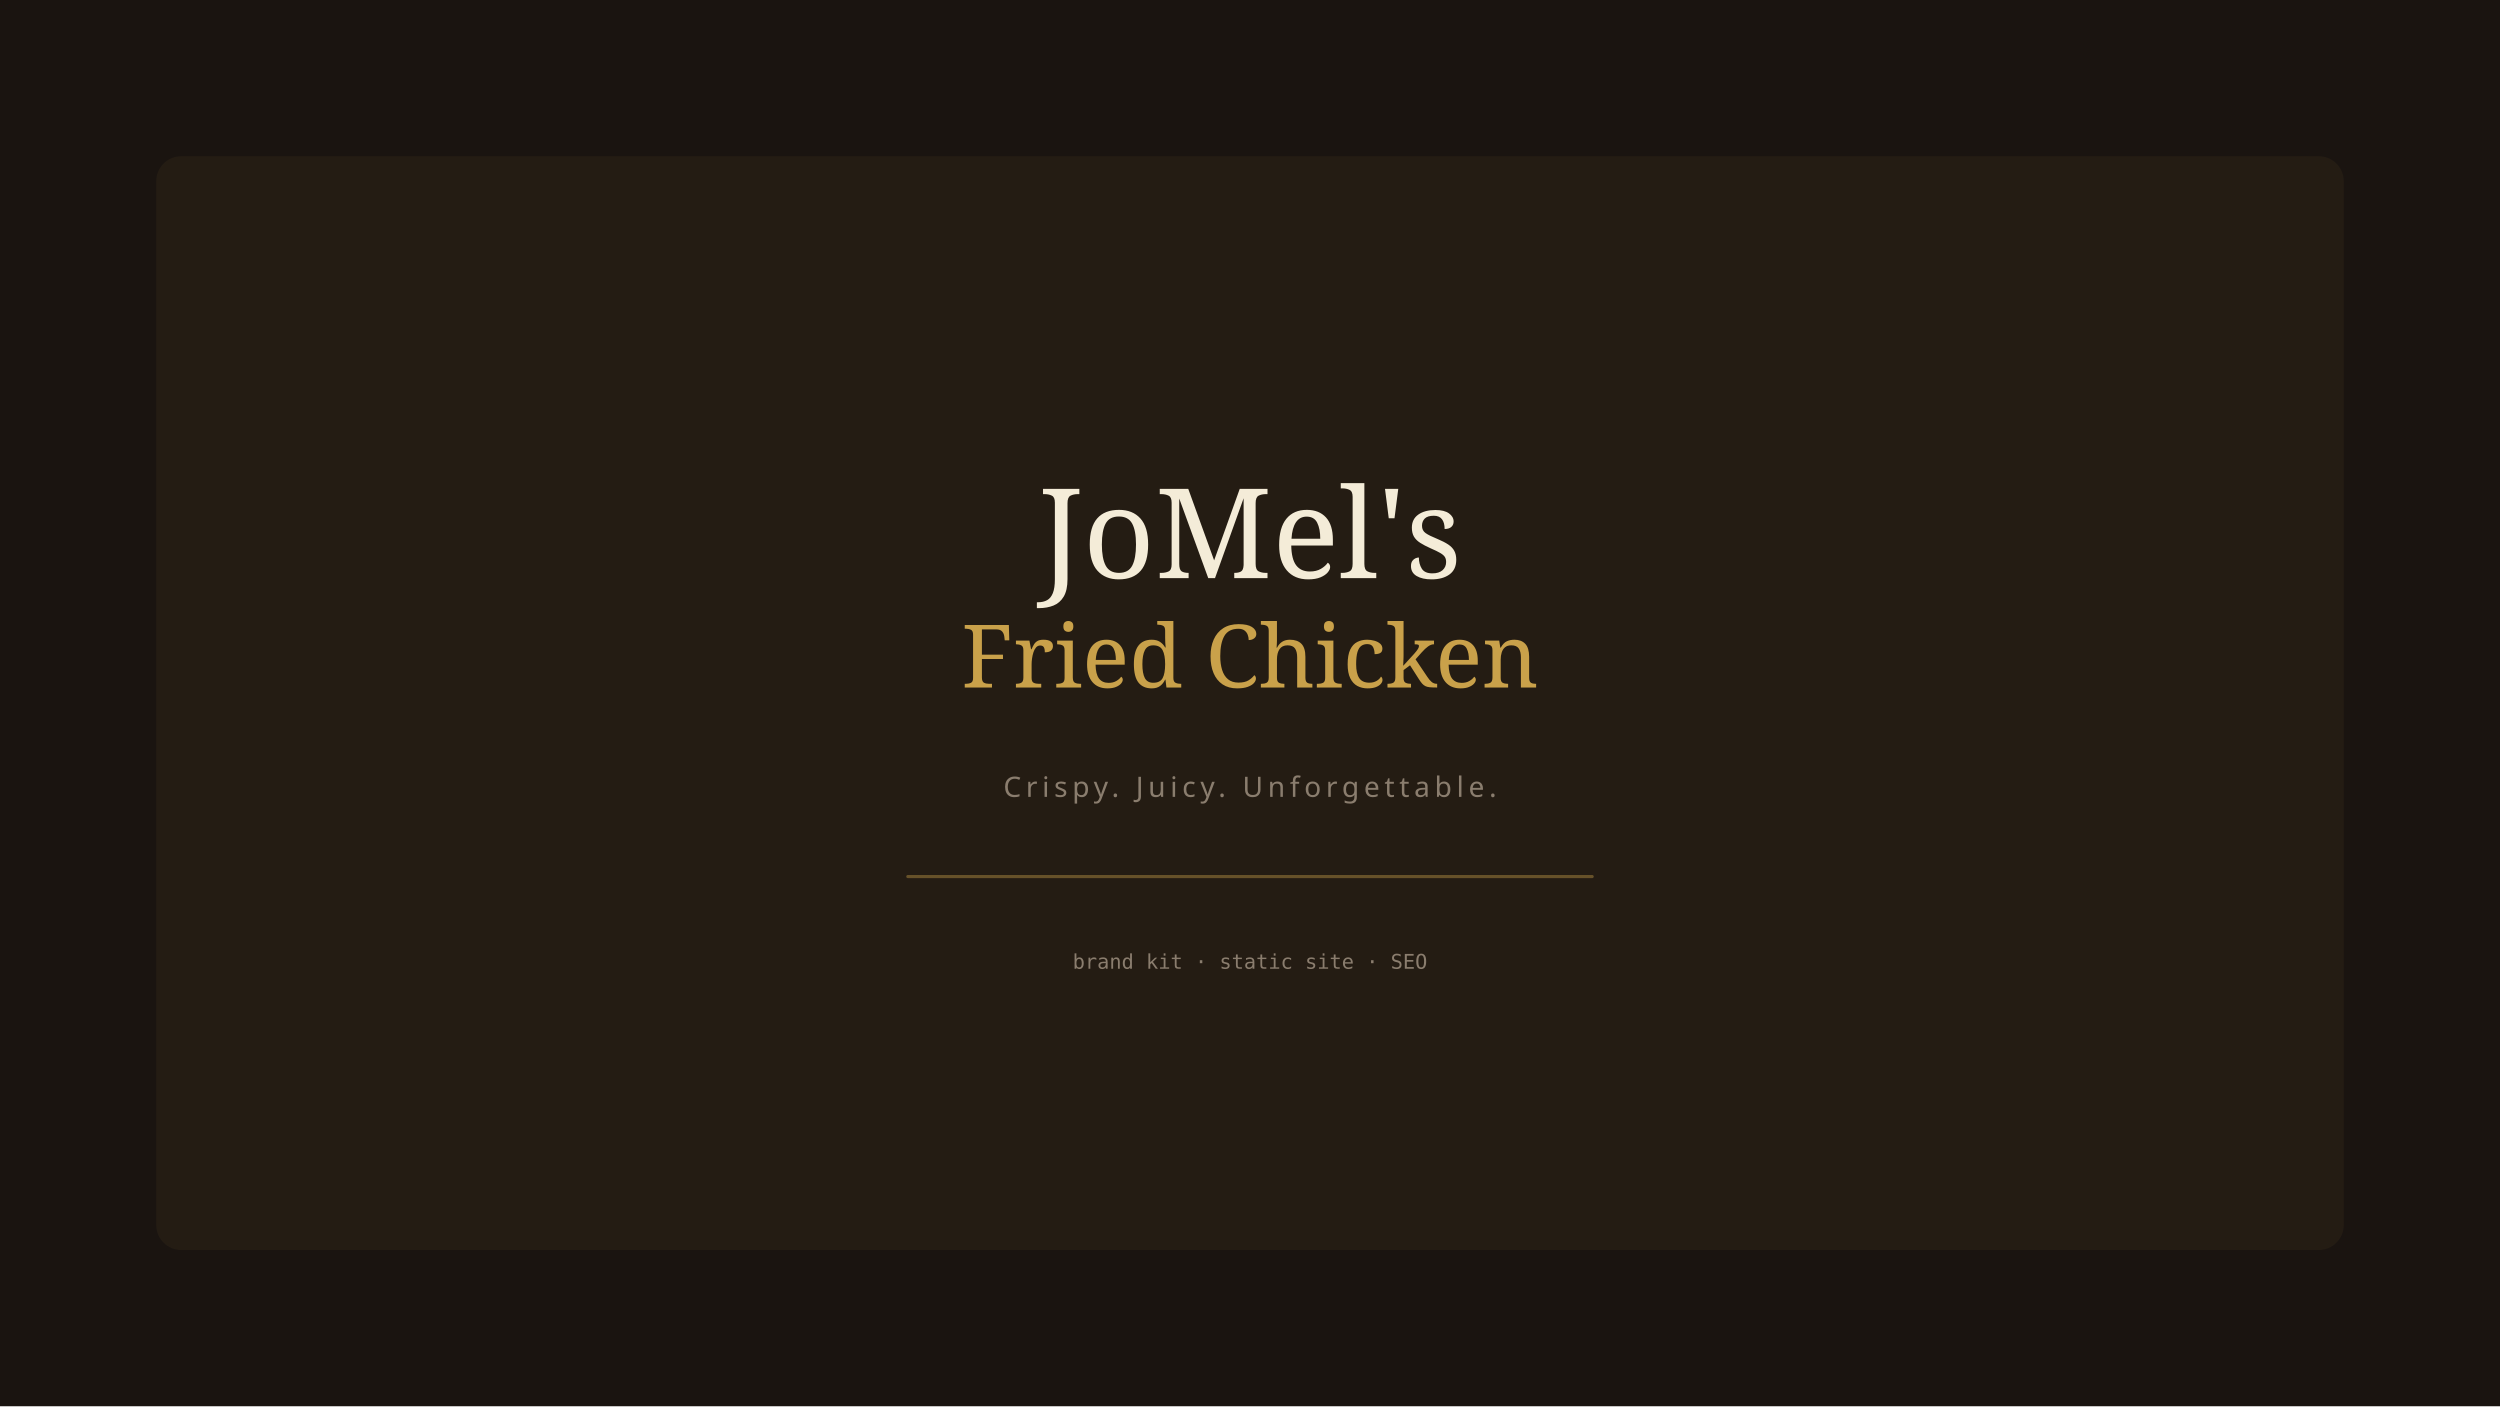
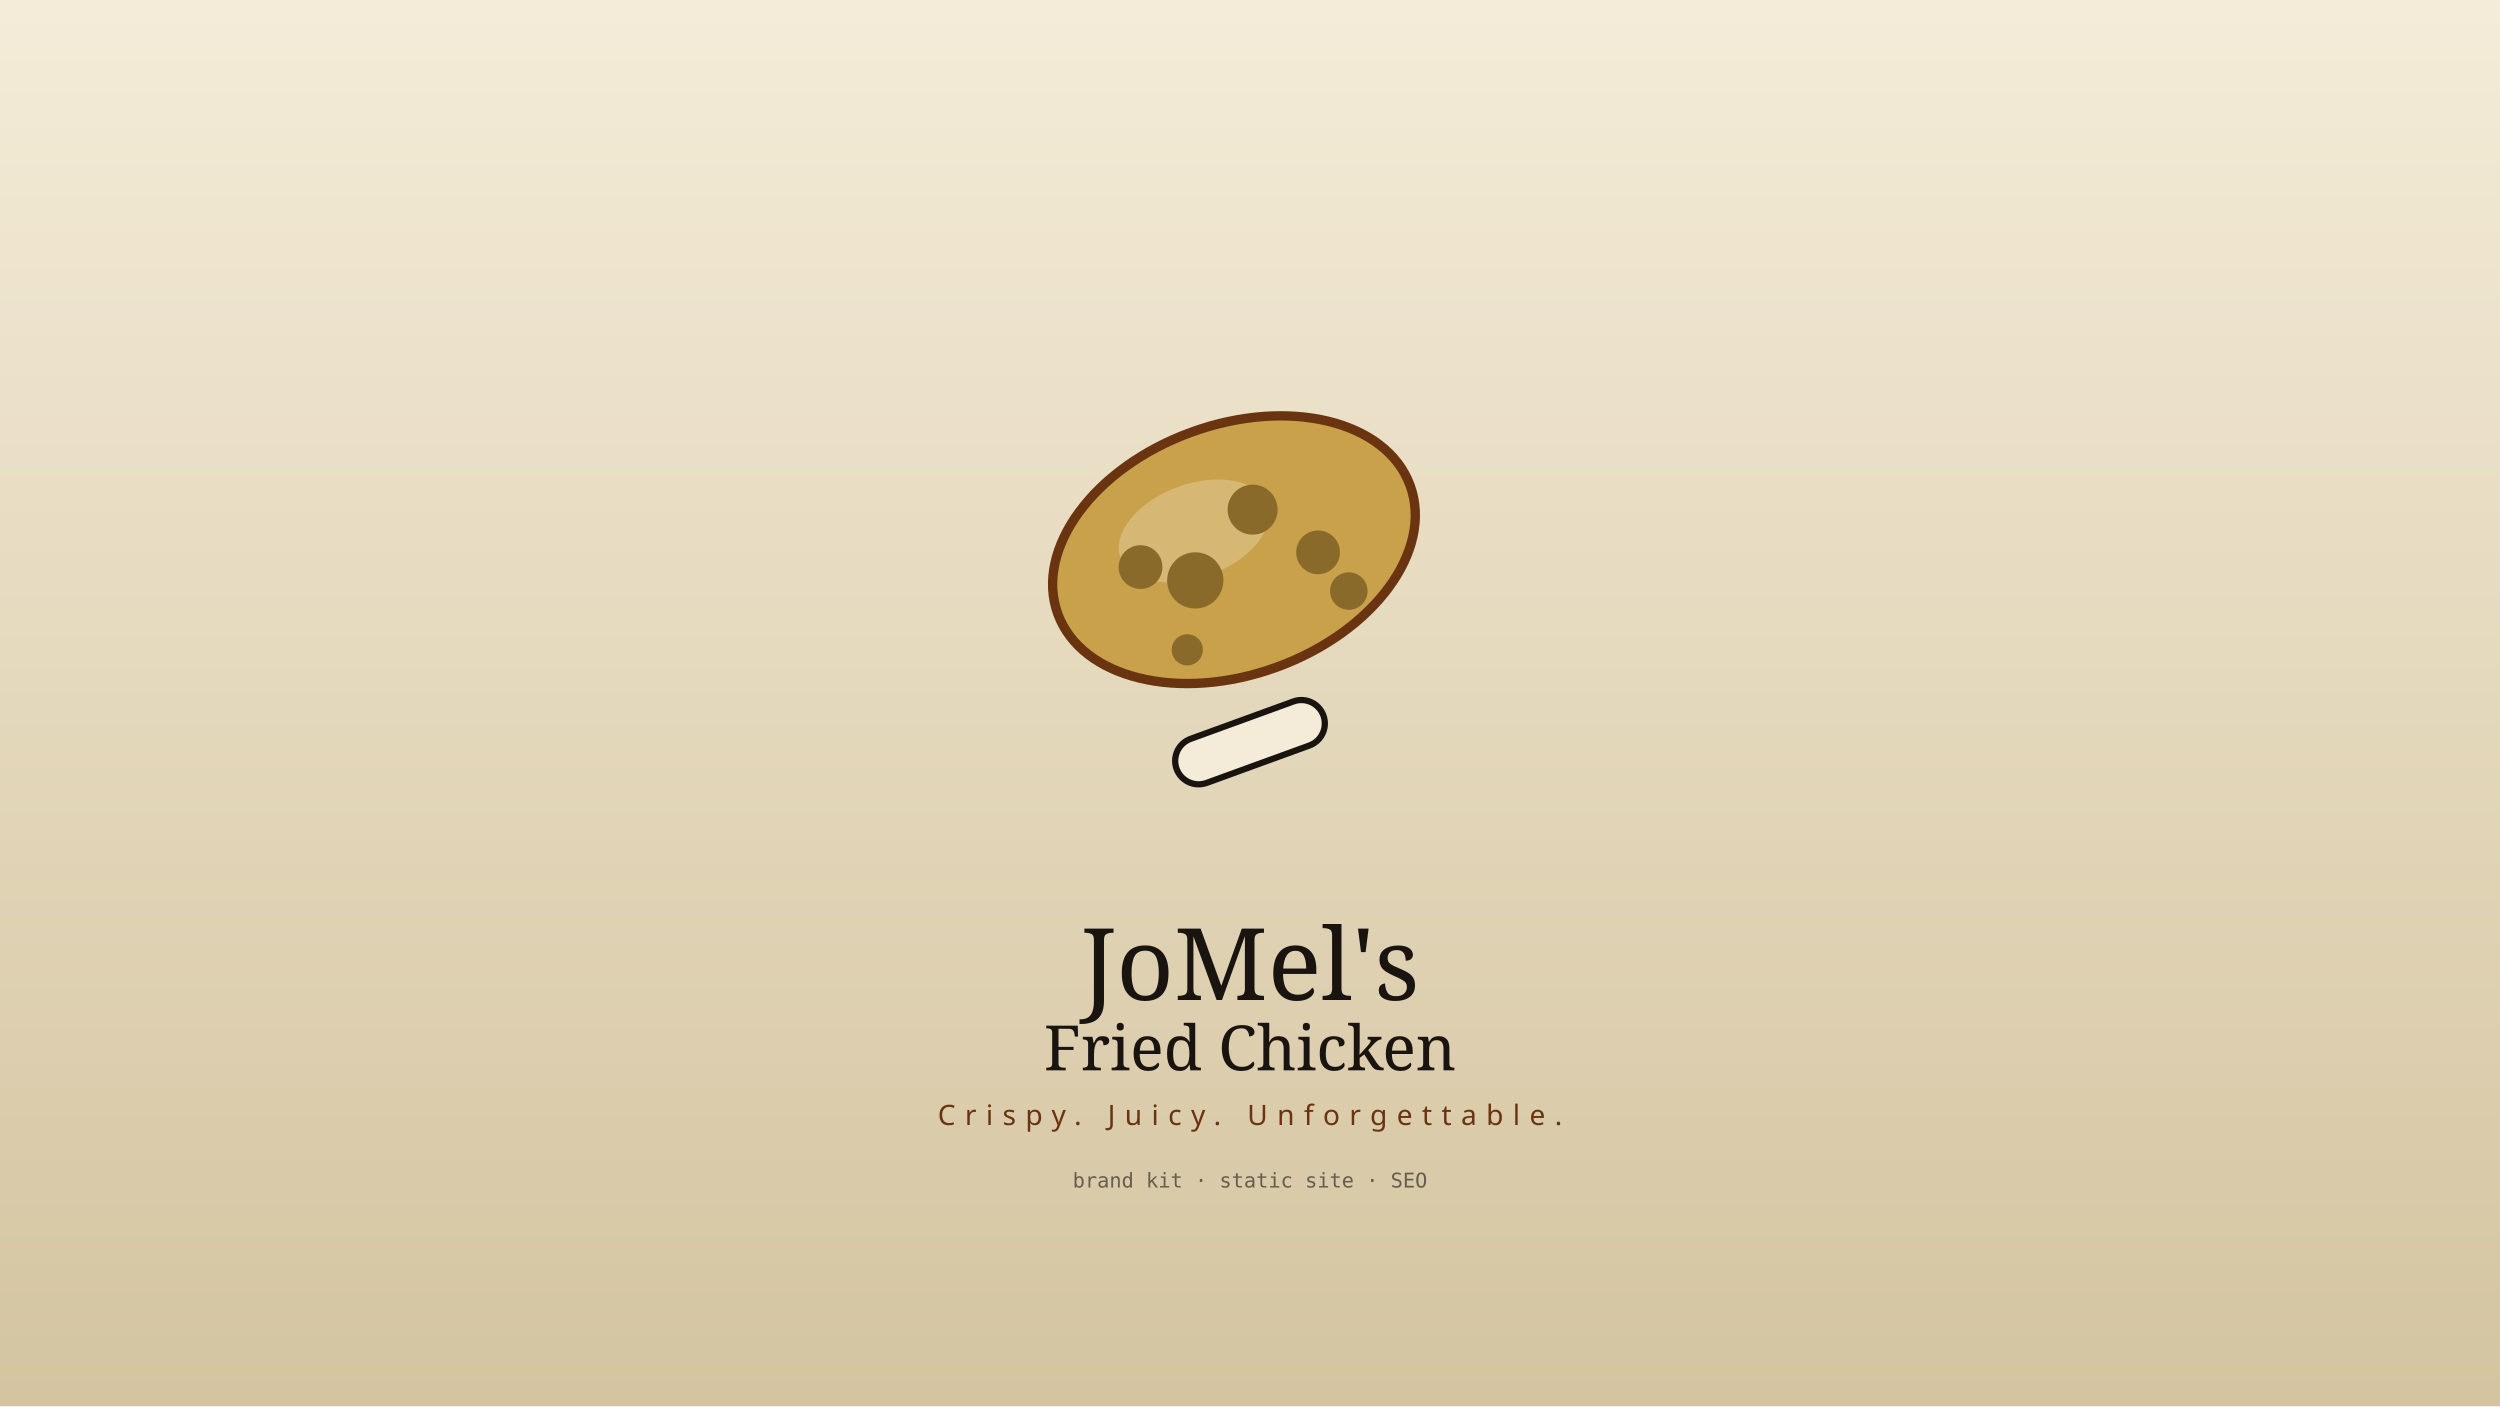
<svg xmlns="http://www.w3.org/2000/svg" width="1600" height="900" viewBox="0 0 1600 900">
-   <rect width="1600" height="900" fill="#1a1410" />
-   <rect x="100" y="100" width="1400" height="700" rx="16" fill="#c9a14a" opacity="0.06" />
-   <text x="800" y="370" font-family="Fraunces, Georgia, serif" font-size="80" font-weight="500" fill="#f4ecd8" text-anchor="middle">JoMel's</text>
-   <text x="800" y="440" font-family="Fraunces, Georgia, serif" font-size="56" font-weight="400" fill="#c9a14a" text-anchor="middle">Fried Chicken</text>
-   <text x="800" y="510" font-family="'Inter Tight', sans-serif" font-size="18" fill="#8a7d6e" text-anchor="middle" letter-spacing="3">Crispy. Juicy. Unforgettable.</text>
-   <rect x="580" y="560" width="440" height="2" rx="1" fill="#c9a14a" opacity="0.4" />
-   <text x="800" y="620" font-family="'JetBrains Mono', monospace" font-size="13" fill="#8a7d6e" text-anchor="middle">brand kit · static site · SEO</text>
+   <defs>
+     <linearGradient id="bg" x1="0" y1="0" x2="0" y2="1">
+       <stop offset="0%" stop-color="#f4ecd8" />
+       <stop offset="100%" stop-color="#d4c4a0" />
+     </linearGradient>
+   </defs>
+   <rect width="1600" height="900" fill="url(#bg)" />
+   <g transform="translate(800, 380)">
+     <rect x="-50" y="80" width="100" height="30" rx="15" fill="#f4ecd8" stroke="#1a1410" stroke-width="4" transform="rotate(-20 0 95)" />
+     <g transform="rotate(-20)">
+       <ellipse cx="0" cy="-30" rx="120" ry="80" fill="#c9a14a" stroke="#6b3410" stroke-width="6" />
+       <ellipse cx="-20" cy="-50" rx="50" ry="30" fill="#f4ecd8" opacity="0.3" />
+       <circle cx="-60" cy="-40" r="14" fill="#8a6a2a" />
+       <circle cx="-30" cy="-20" r="18" fill="#8a6a2a" />
+       <circle cx="20" cy="-50" r="16" fill="#8a6a2a" />
+       <circle cx="50" cy="-10" r="14" fill="#8a6a2a" />
+       <circle cx="60" cy="20" r="12" fill="#8a6a2a" />
+       <circle cx="-50" cy="20" r="10" fill="#8a6a2a" />
+     </g>
+   </g>
+   <text x="800" y="640" font-family="Fraunces, Georgia, serif" font-size="64" font-weight="500" fill="#1a1410" text-anchor="middle">JoMel's</text>
+   <text x="800" y="685" font-family="Fraunces, Georgia, serif" font-size="40" font-weight="400" fill="#1a1410" text-anchor="middle">Fried Chicken</text>
+   <text x="800" y="720" font-family="'Inter Tight', sans-serif" font-size="18" fill="#6b3410" text-anchor="middle" letter-spacing="6" text-transform="uppercase">Crispy. Juicy. Unforgettable.</text>
+   <text x="800" y="760" font-family="'JetBrains Mono', monospace" font-size="13" fill="#1a1410" text-anchor="middle" opacity="0.6">brand kit · static site · SEO</text>
</svg>
